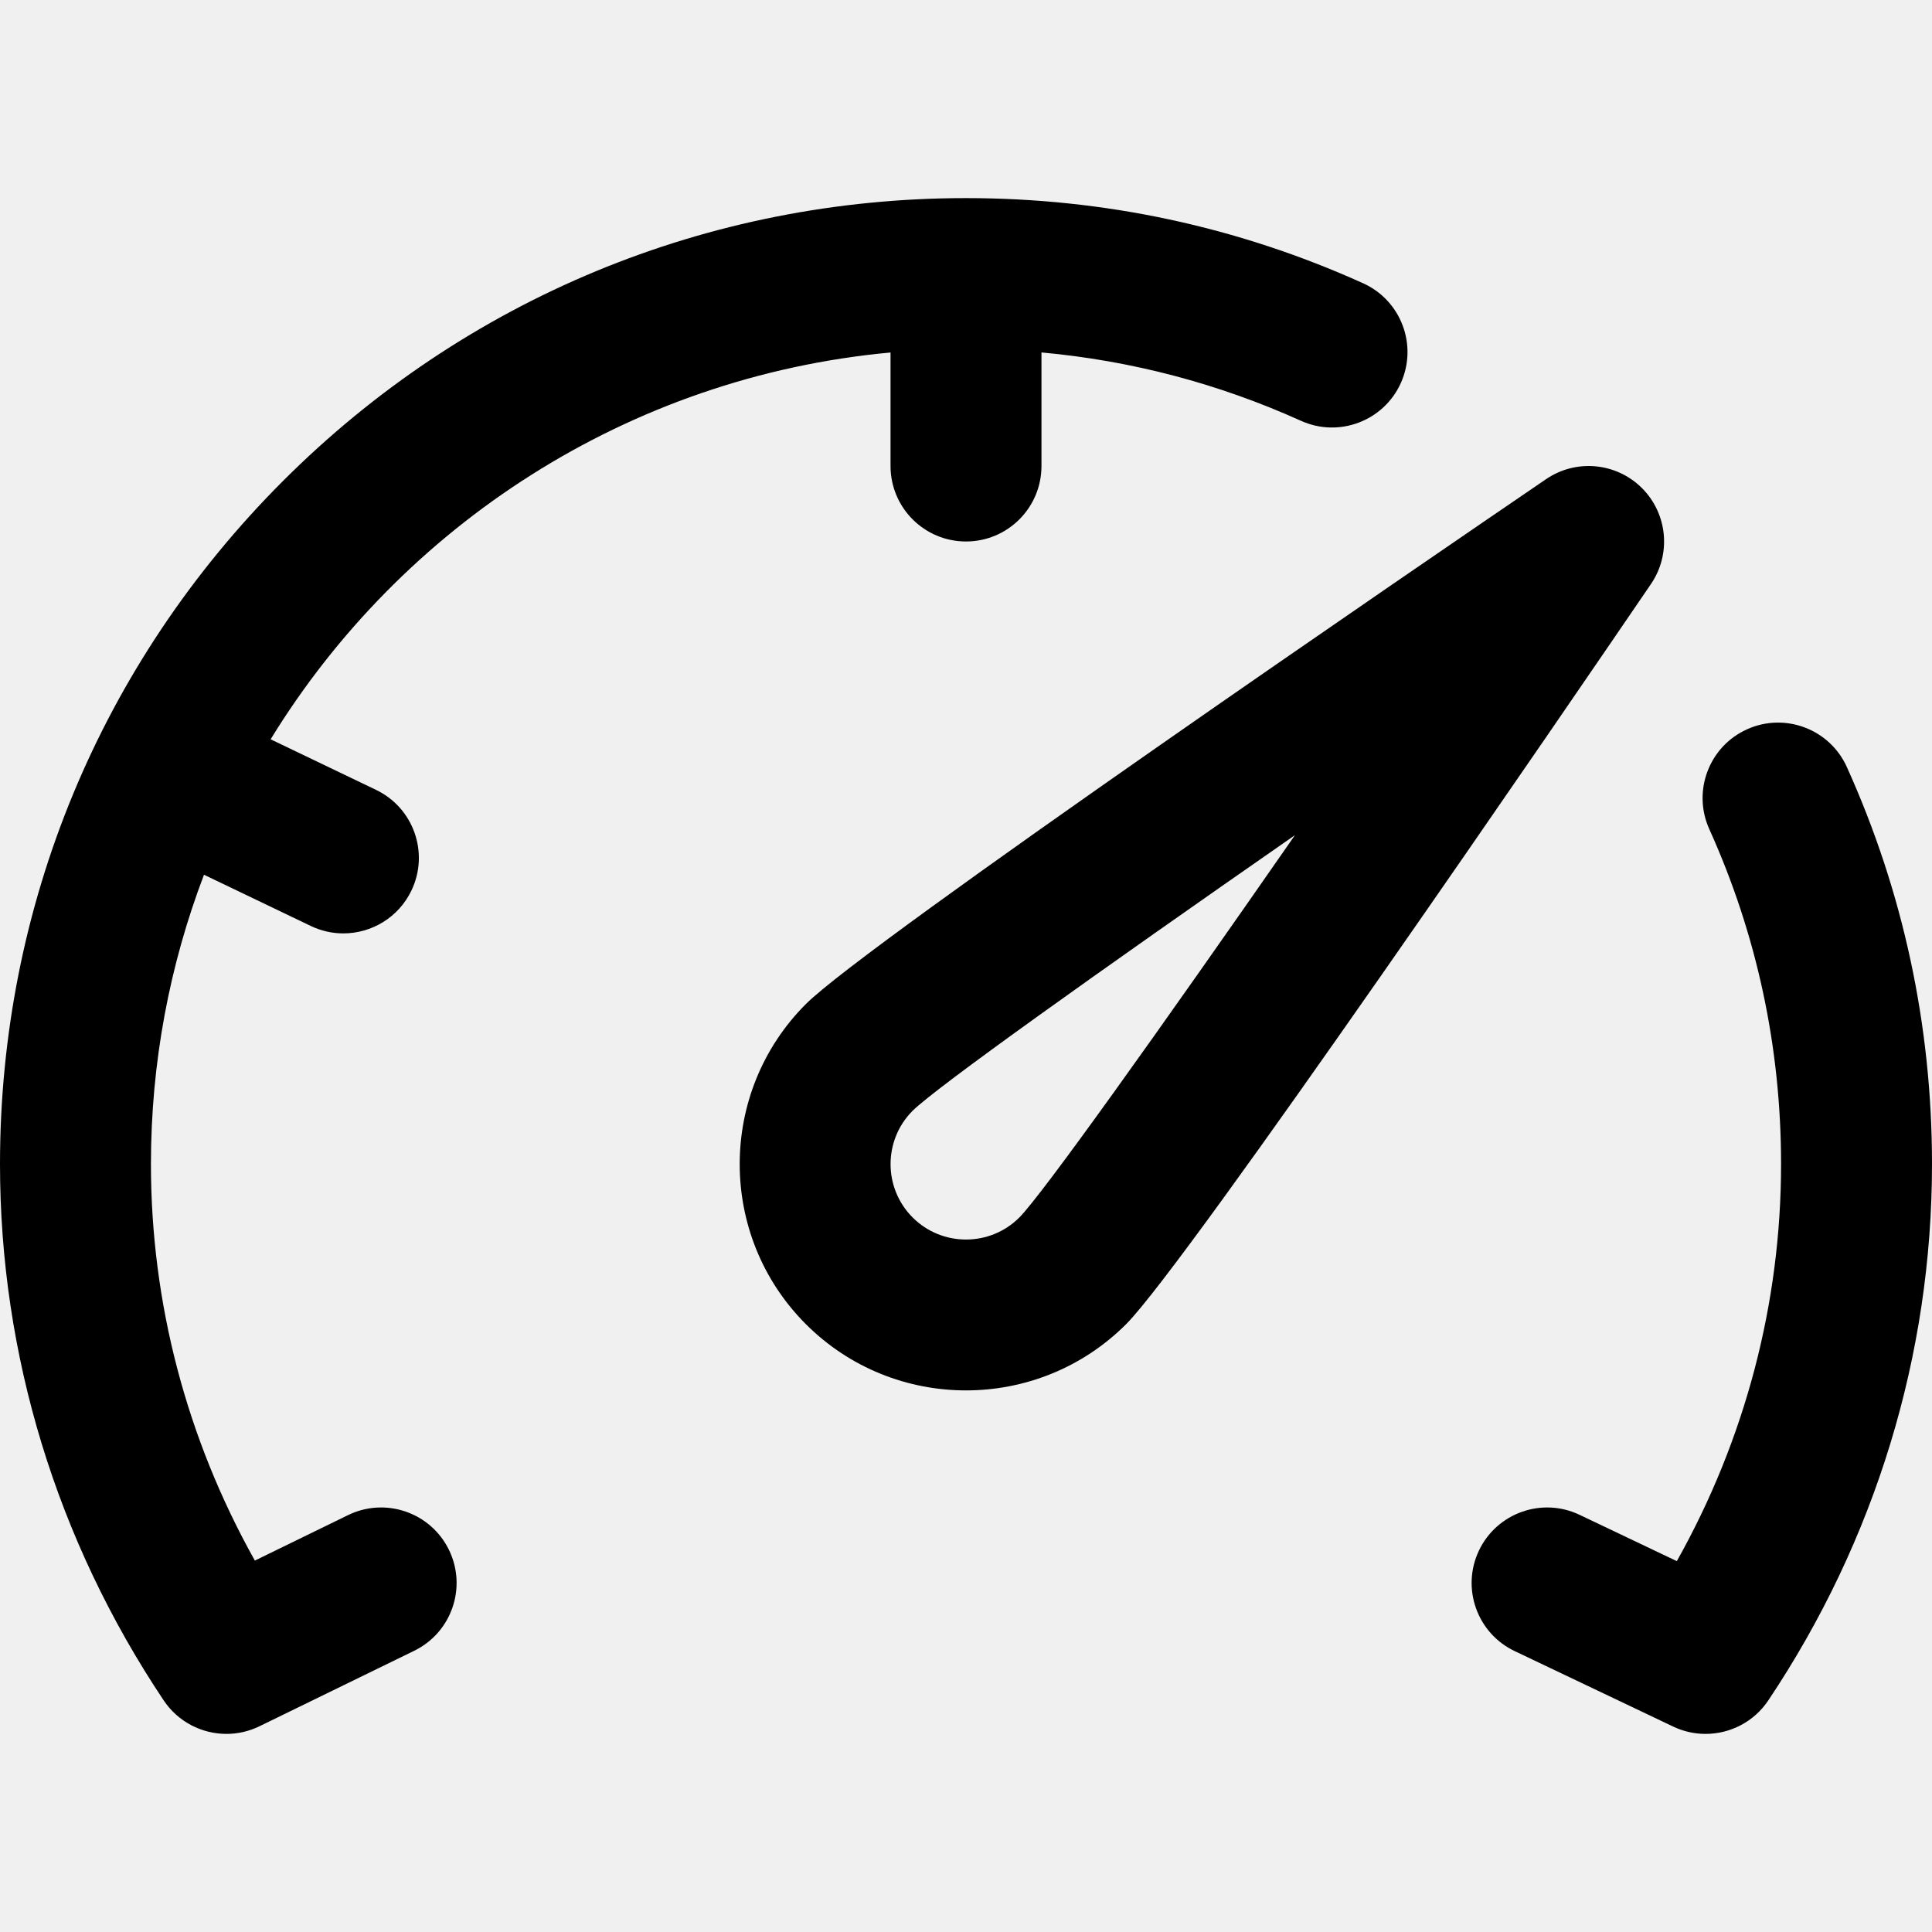
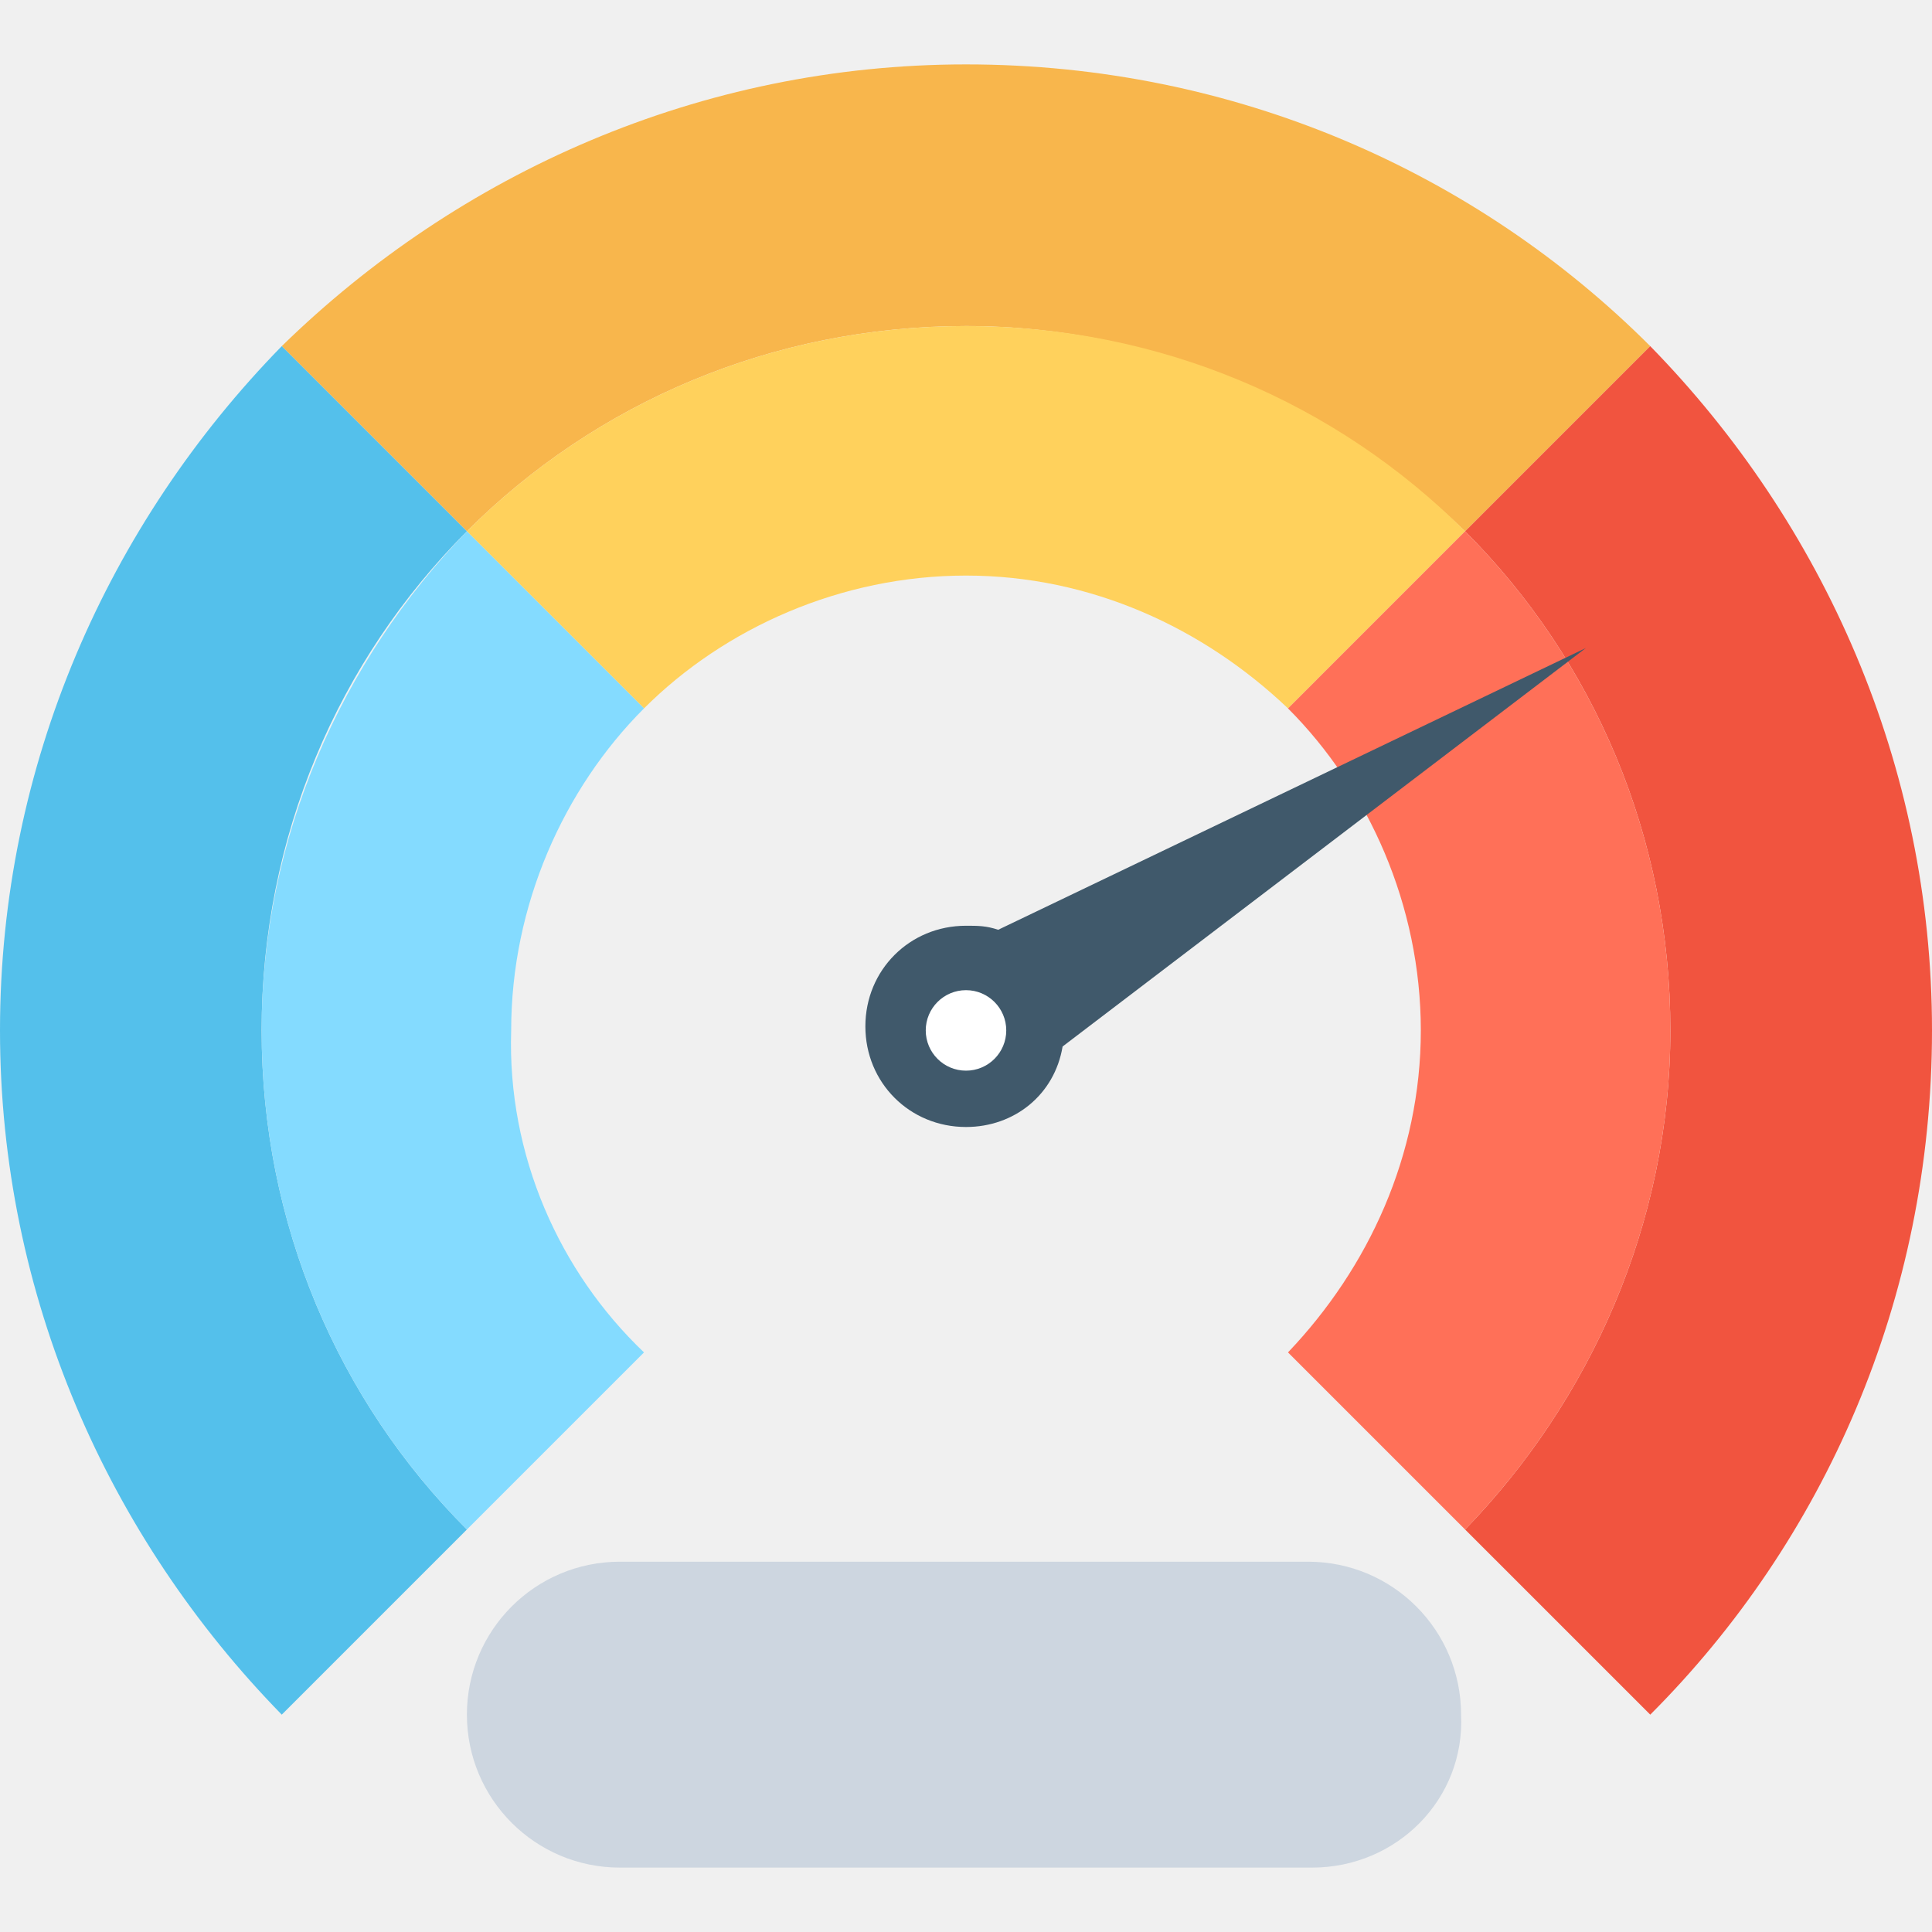
<svg xmlns="http://www.w3.org/2000/svg" version="1.1" width="512" height="512" x="0" y="0" viewBox="0 0 512 512" style="enable-background:new 0 0 512 512" xml:space="preserve">
  <g>
-     <g>
-       <g>
-         <g>
-           <path d="M435.143,129.356c-6.796-6.795-17.463-7.797-25.407-2.384c-29.926,20.398-180.03,122.969-196.162,139.1     c-23.394,23.395-23.394,61.459,0,84.854c11.697,11.696,27.063,17.545,42.427,17.545c15.364,0,30.729-5.849,42.427-17.545     c16.131-16.132,118.701-166.236,139.1-196.162C442.939,146.821,441.938,136.153,435.143,129.356z M270.142,322.641     c-7.797,7.799-20.486,7.799-28.283,0c-7.798-7.797-7.799-20.482-0.004-28.28c6.268-6.194,48.885-36.588,101.319-73.035     C306.728,273.76,276.334,316.375,270.142,322.641z" fill="#000000" data-original="#000000" style="" />
-           <path d="M92.231,401.523l-24.69,12.044C49.475,381.325,40,345.338,40,308.499c0-26.991,4.977-52.842,14.06-76.683l28.291,13.57     c2.79,1.338,5.735,1.972,8.636,1.972c7.453,0,14.608-4.185,18.047-11.355c4.776-9.959,0.576-21.906-9.384-26.683l-27.932-13.398     c34.717-56.62,94.784-96.095,164.283-102.505v30.081c0,11.046,8.954,20,20,20c11.046,0,20-8.954,20-20V93.402     c23.828,2.169,46.884,8.237,68.771,18.117c10.065,4.545,21.912,0.066,26.457-9.999c4.545-10.068,0.068-21.913-10-26.458     C328.063,60.091,292.659,52.499,256,52.499c-68.38,0-132.667,26.628-181.02,74.98C26.629,175.832,0,240.119,0,308.499     c0,50.53,14.998,99.674,43.373,142.115c3.822,5.715,10.141,8.886,16.639,8.886c2.954,0,5.946-0.655,8.757-2.026l41-20     c9.928-4.843,14.05-16.816,9.207-26.744C114.133,400.803,102.159,396.682,92.231,401.523z" fill="#000000" data-original="#000000" style="" />
-           <path d="M489.436,203.271c-4.544-10.067-16.387-14.547-26.458-10c-10.067,4.545-14.544,16.39-9.999,26.457     C465.601,247.686,472,277.553,472,308.499c0,36.894-9.506,72.939-27.625,105.218l-25.777-12.275     c-9.971-4.748-21.906-0.515-26.656,9.459c-4.749,9.972-0.514,21.907,9.459,26.656l42,20c2.763,1.315,5.692,1.944,8.588,1.944     c6.5,0,12.82-3.175,16.637-8.886C497.002,408.173,512,359.029,512,308.499C512,271.84,504.408,236.436,489.436,203.271z" fill="#000000" data-original="#000000" style="" />
-         </g>
-       </g>
-     </g>
+     <path style="" d="M256,86.4c51.2,0,98.133,21.333,132.267,54.4l49.067-49.067  C391.467,45.867,327.467,17.067,256,17.067c-70.4,0-134.4,28.8-181.333,74.667l49.067,49.067C157.867,106.667,204.8,86.4,256,86.4z" fill="#f8b64c" data-original="#f8b64c" />
+     <path style="" d="M123.733,140.8L74.667,91.733C28.8,138.667,0,202.667,0,273.067s28.8,134.4,74.667,181.333  l49.067-49.067c-34.133-34.133-54.4-81.067-54.4-132.267C69.333,221.867,89.6,174.933,123.733,140.8z" fill="#54c0eb" data-original="#54c0eb" />
+     <path style="" d="M437.333,91.733L388.267,140.8c34.133,34.133,54.4,81.067,54.4,132.267s-21.333,98.133-54.4,132.267  l49.067,49.067C483.2,408.533,512,344.533,512,273.067C512,202.667,483.2,138.667,437.333,91.733z" fill="#f1543f" data-original="#f1543f" />
+     <path style="" d="M388.267,140.8l-46.933,46.933c-22.4-21.333-52.267-35.2-85.333-35.2s-64,13.867-85.333,35.2l0,0  L123.733,140.8C157.867,106.667,204.8,86.4,256,86.4S354.133,106.667,388.267,140.8z" fill="#ffd15c" data-original="#ffd15c" />
+     <path style="" d="M170.667,358.4l-46.933,46.933c-34.133-34.133-54.4-81.067-54.4-132.267s21.333-98.133,54.4-132.267  l46.933,46.933c-21.333,21.333-35.2,52.267-35.2,85.333C134.4,306.133,148.267,337.067,170.667,358.4z" fill="#84dbff" data-original="#84dbff" />
+     <path style="" d="M442.667,273.067c0,51.2-21.333,98.133-54.4,132.267L341.333,358.4  c21.333-22.4,35.2-52.267,35.2-85.333s-13.867-64-35.2-85.333l46.933-46.933C422.4,174.933,442.667,221.867,442.667,273.067z" fill="#ff7058" data-original="#ff7058" />
+     <path style="" d="M420.267,171.733L281.6,277.333c-2.133,12.8-12.8,21.333-25.6,21.333  c-14.933,0-26.667-11.733-26.667-26.667s11.733-26.667,26.667-26.667c3.2,0,5.333,0,8.533,1.067L420.267,171.733z" fill="#40596b" data-original="#40596b" />
+     <path style="" d="M347.733,494.933H164.267c-22.4,0-40.533-18.133-40.533-40.533l0,0  c0-22.4,18.133-40.533,40.533-40.533h182.4c22.4,0,40.533,18.133,40.533,40.533l0,0C388.267,476.8,370.133,494.933,347.733,494.933z  " fill="#cdd6e0" data-original="#cdd6e0" />
+     <circle style="" cx="256" cy="273.07" r="10.667" fill="#ffffff" data-original="#ffffff" />
    <g>
</g>
    <g>
</g>
    <g>
</g>
    <g>
</g>
    <g>
</g>
    <g>
</g>
    <g>
</g>
    <g>
</g>
    <g>
</g>
    <g>
</g>
    <g>
</g>
    <g>
</g>
    <g>
</g>
    <g>
</g>
    <g>
</g>
  </g>
</svg>
